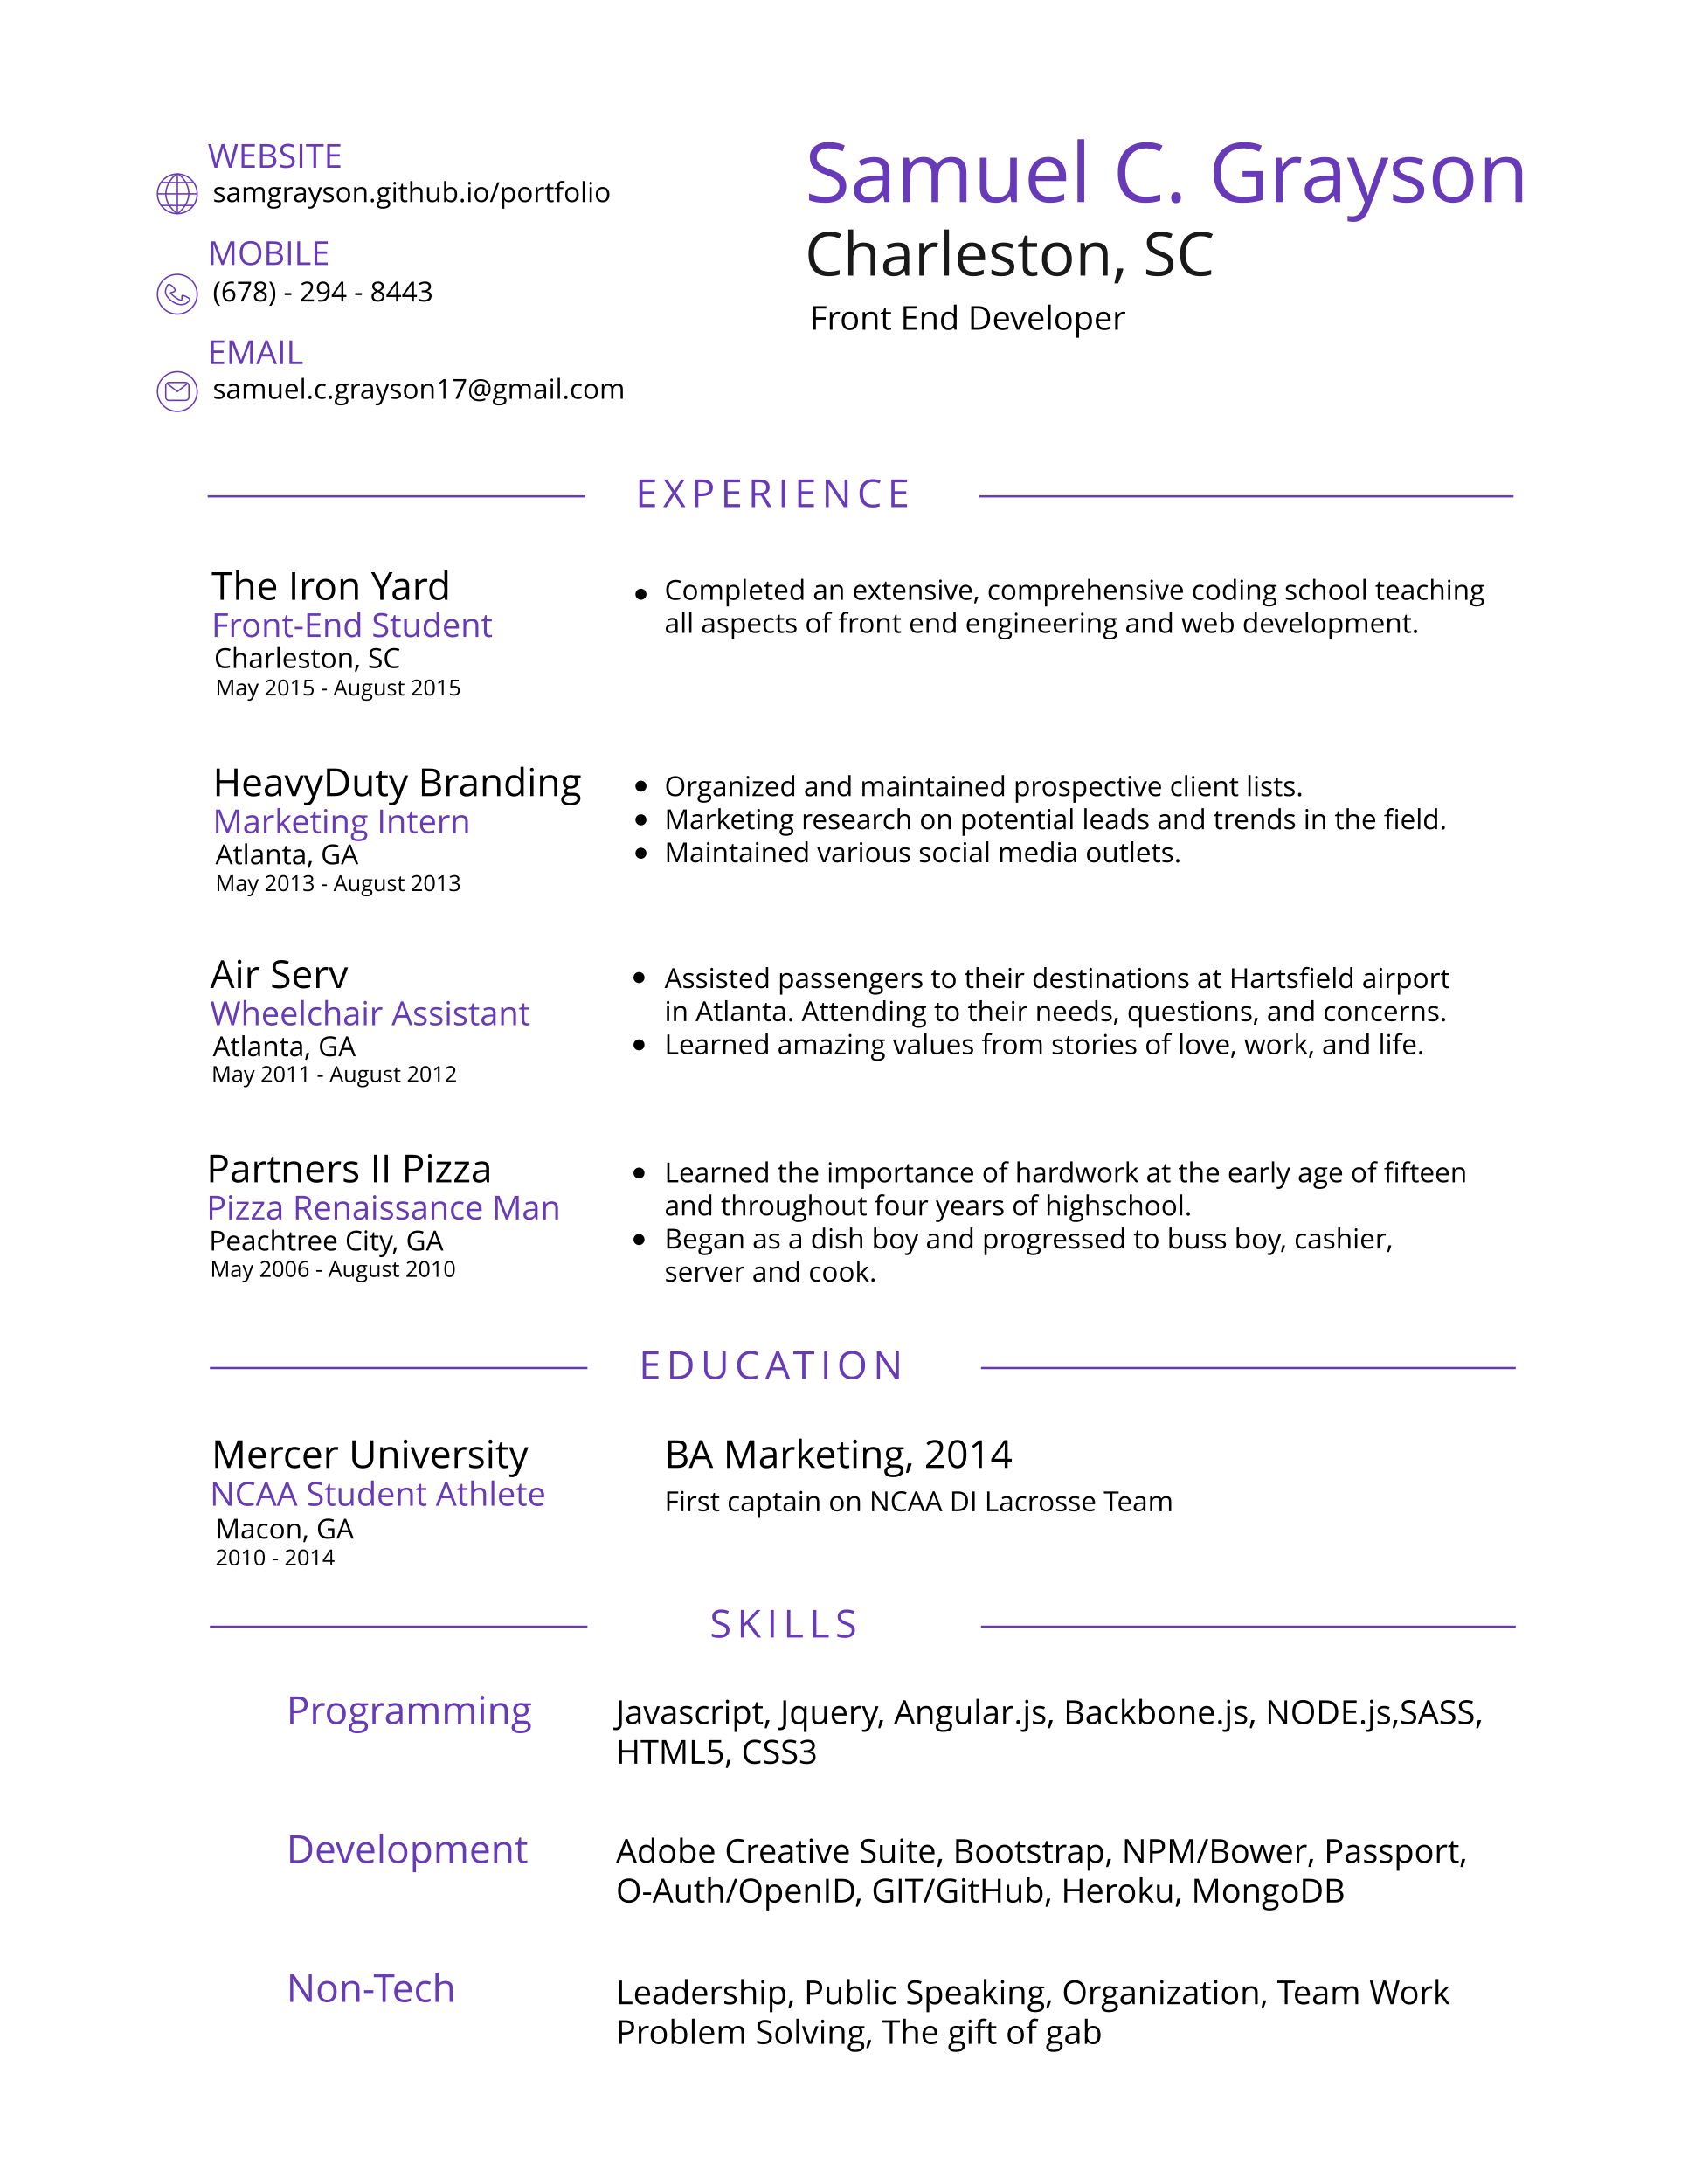
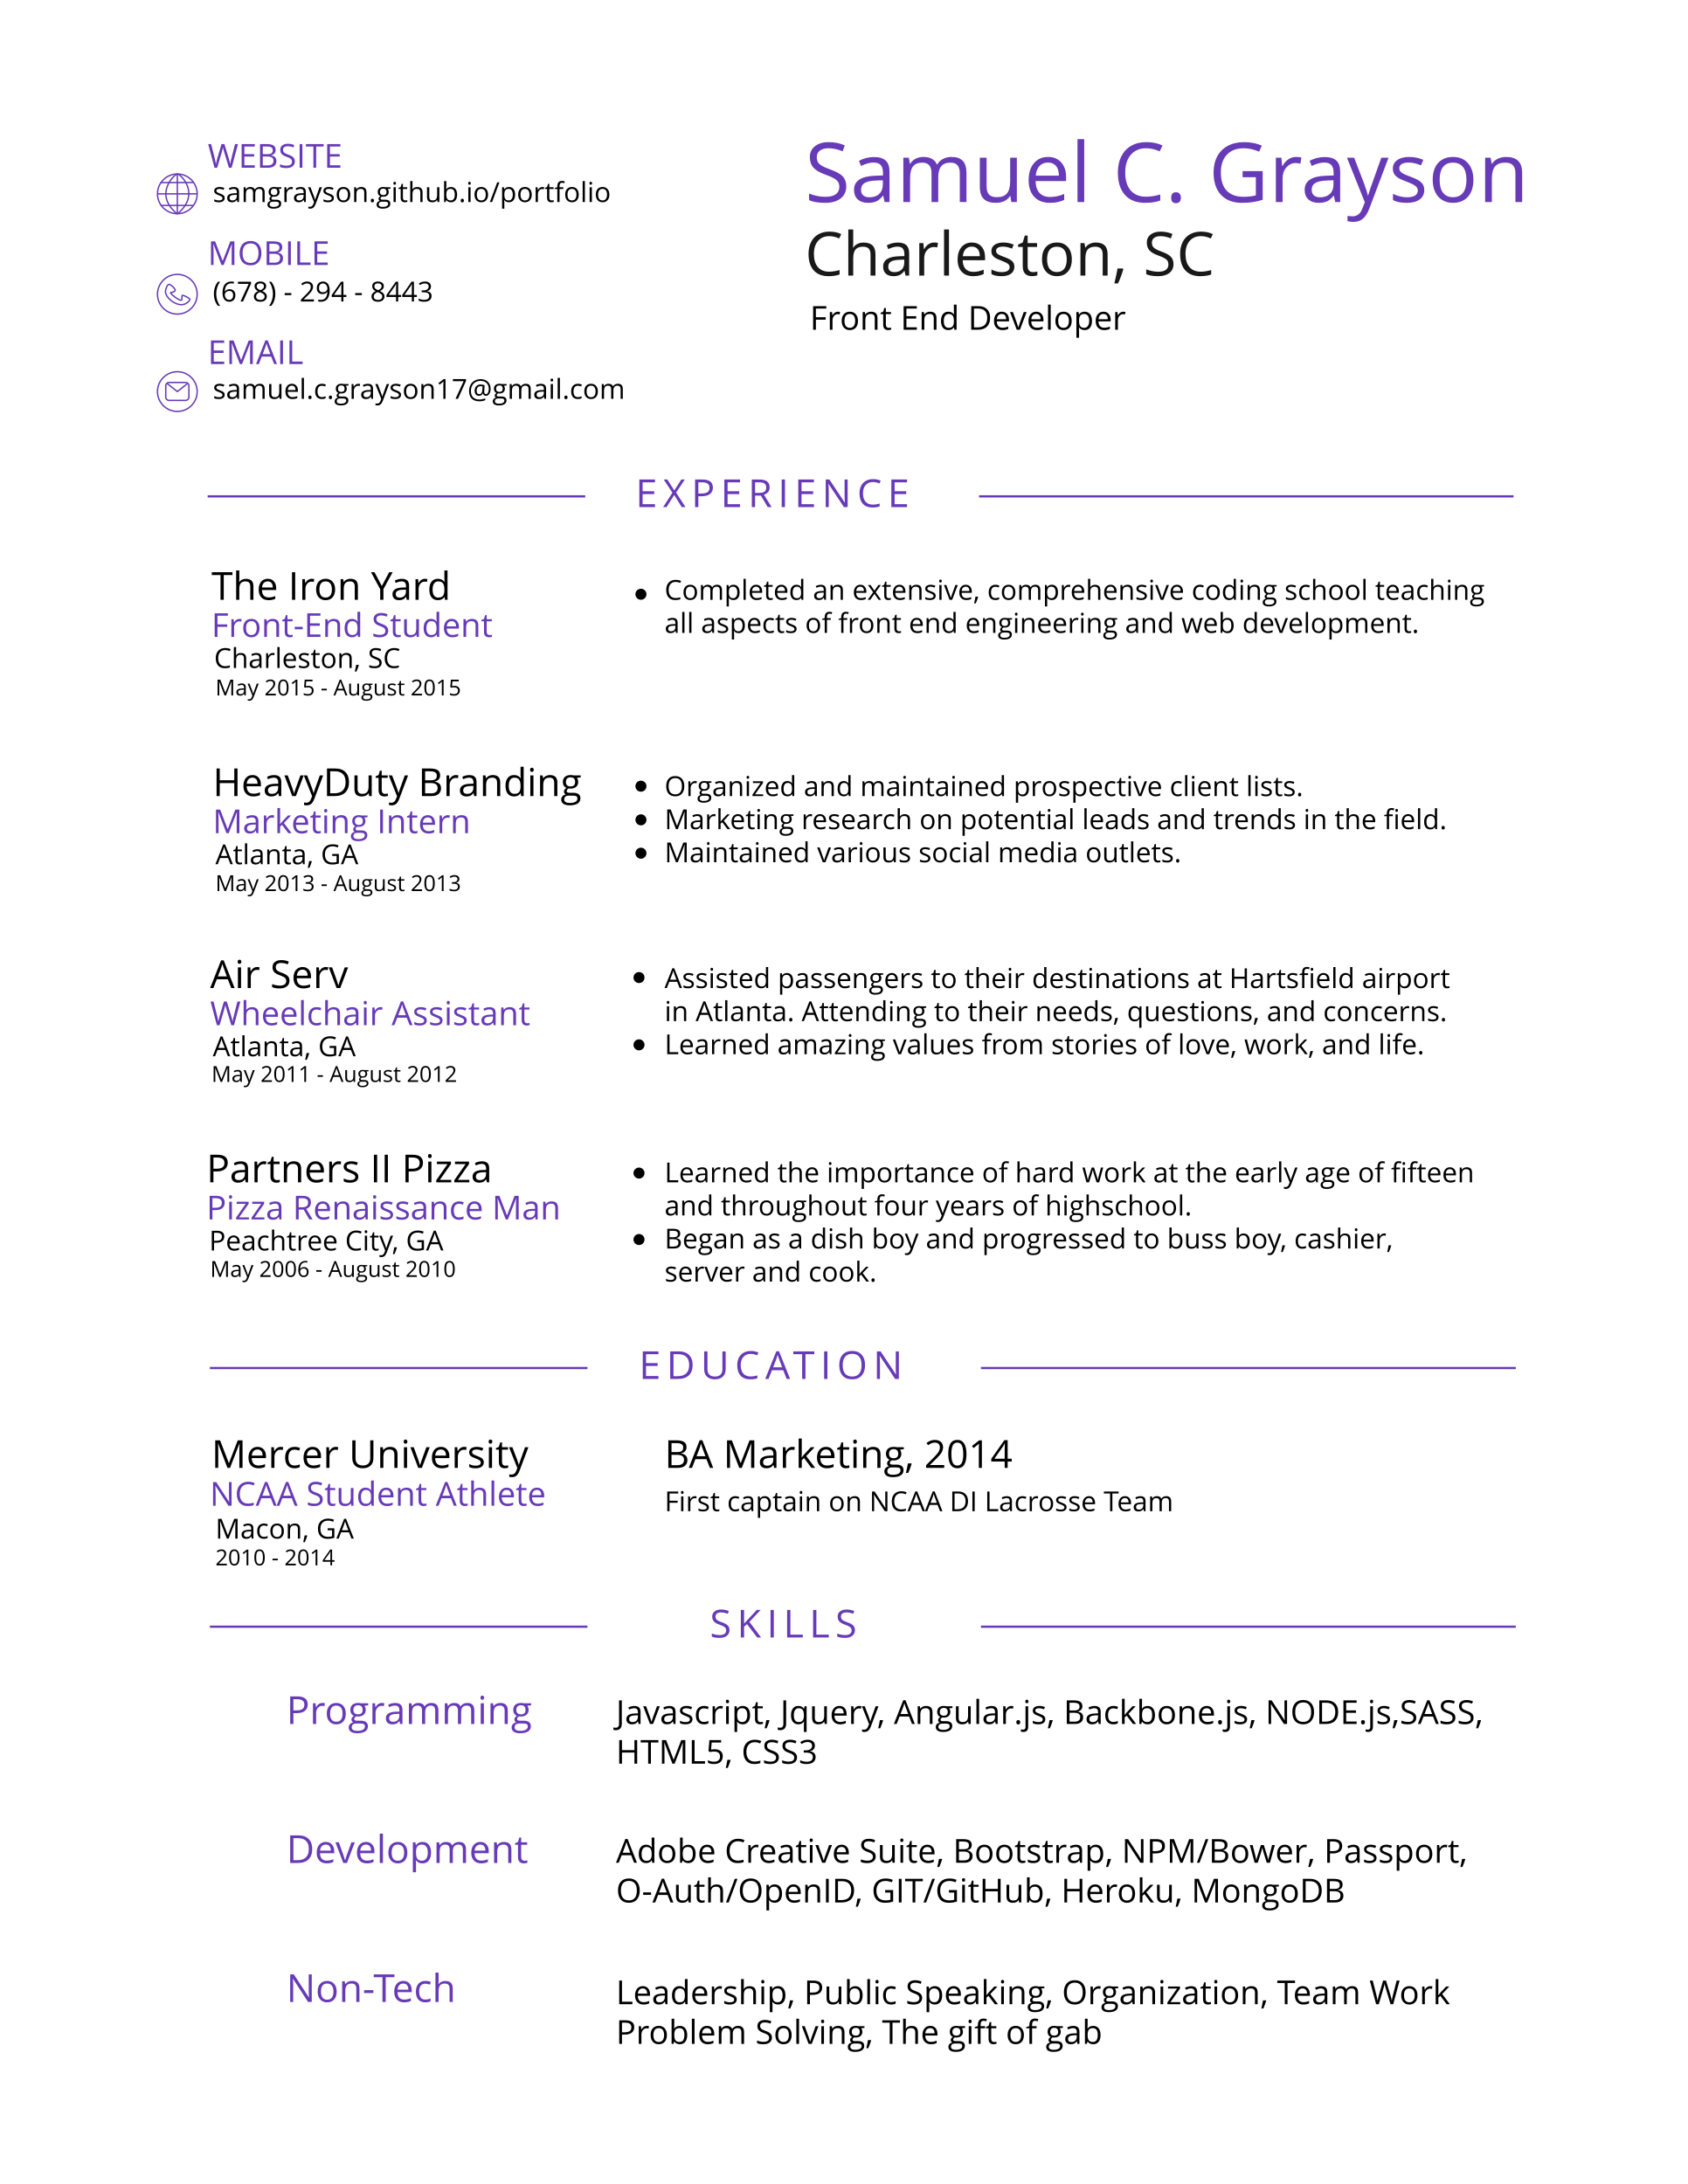
<svg xmlns="http://www.w3.org/2000/svg" xmlns:xlink="http://www.w3.org/1999/xlink" version="1.1" id="Layer_1" x="0px" y="0px" viewBox="0 0 612 792" style="enable-background:new 0 0 612 792;" xml:space="preserve">
  <style type="text/css">
	.st0{fill:#673AB7;}
	.st1{font-family:'OpenSans';}
	.st2{font-size:30px;}
	.st3{fill:#191919;}
	.st4{font-size:22px;}
	.st5{font-size:12px;}
	.st6{font-size:10px;}
	.st7{font-size:14px;}
	.st8{letter-spacing:2;}
	.st9{fill:none;stroke:#673AB7;stroke-width:0.8;stroke-miterlimit:10;}
	.st10{fill:none;stroke:#673AB7;stroke-width:0.5;stroke-miterlimit:10;}
	.st11{fill:none;stroke:#673AB7;stroke-width:0.5;stroke-linejoin:round;stroke-miterlimit:10;}
	.st12{font-size:8px;}
	#weblink:hover {
		text-decoration: underline;
	}
</style>
  <text transform="matrix(1 0 0 1 291.821 73.2598)" class="st0 st1 st2">Samuel C. Grayson</text>
  <g>
    <text transform="matrix(1 0 0 1 291.8211 99.9319)" class="st3 st1 st4">Charleston, SC</text>
  </g>
  <g>
    <text transform="matrix(1 0 0 1 75.3326 60.8188)" class="st0 st1 st5">WEBSITE</text>
  </g>
  <a xlink:href="http://samgrayson.github.io/portfolio/" target="_blank" id="weblink">
    <text transform="matrix(1 0 0 1 77.1512 73.2597)" class="st1 st6">samgrayson.github.io/portfolio</text>
  </a>
  <text transform="matrix(1 0 0 1 75.3328 96.0925)" class="st0 st1 st5">MOBILE</text>
  <text transform="matrix(1 0 0 1 77.1511 109.3277)" class="st1 st6">(678) - 294 - 8443</text>
  <text transform="matrix(1 0 0 1 75.3325 132.0298)" class="st0 st1 st5">EMAIL</text>
  <text transform="matrix(1 0 0 1 77.1511 144.6198)" class="st1 st6">samuel.c.grayson17@gmail.com</text>
  <text transform="matrix(1.0174 0 0 1 230.4245 183.8911)" class="st0 st1 st7 st8">EXPERIENCE</text>
  <line class="st9" x1="212.2" y1="180" x2="75.3" y2="180" />
  <line class="st9" x1="355" y1="180" x2="548.8" y2="180" />
  <text transform="matrix(1 0 0 1 76.6759 217.5097)" class="st1 st7">The Iron Yard</text>
  <text transform="matrix(1 0 0 1 76.6759 230.9753)" class="st0 st1 st5">Front-End Student</text>
  <text transform="matrix(1 0 0 1 77.6269 242.2326)" class="st1 st6">Charleston, SC</text>
  <text transform="matrix(1 0 0 1 77.1514 288.6858)" class="st1 st7">HeavyDuty Branding</text>
  <text transform="matrix(1 0 0 1 77.1514 302.1514)" class="st0 st1 st5">Marketing Intern</text>
  <text transform="matrix(1 0 0 1 78.1025 313.4087)" class="st1 st6">Atlanta, GA</text>
  <text transform="matrix(1 0 0 1 76.2005 358.3009)" class="st1 st7">Air Serv</text>
  <text transform="matrix(1 0 0 1 76.2005 371.7665)" class="st0 st1 st5">Wheelchair Assistant</text>
  <text transform="matrix(1 0 0 1 77.1515 383.0237)" class="st1 st6">Atlanta, GA</text>
  <text transform="matrix(1 0 0 1 74.857 428.7463)" class="st1 st7">Partners II Pizza</text>
  <text transform="matrix(1 0 0 1 74.857 442.2119)" class="st0 st1 st5">Pizza Renaissance Man</text>
  <text transform="matrix(1 0 0 1 75.8081 453.4692)" class="st1 st6">Peachtree City, GA</text>
  <circle class="st10" cx="64.3" cy="70.3" r="7.2" />
  <circle class="st10" cx="64.3" cy="106.7" r="7.2" />
  <circle class="st10" cx="64.3" cy="142" r="7.2" />
  <path class="st10" d="M64.3,63.1c-0.9,0-8.9,7.3,0,14.5" />
  <path class="st10" d="M64.3,63.1c0.9-0.2,8.9,7.1,0,14.5" />
  <line class="st10" x1="64.3" y1="63.1" x2="64.3" y2="77.6" />
  <line class="st11" x1="58.2" y1="74.5" x2="70.2" y2="74.5" />
  <line class="st10" x1="57.1" y1="70.3" x2="71.5" y2="70.3" />
  <line class="st10" x1="58.2" y1="66.2" x2="70.1" y2="66.2" />
  <path class="st11" d="M61.6,103.2c-0.9-0.5-1.5,1.6-1.6,2.3c-0.1,1.6,1.2,2.7,1.7,3.2c1.1,1,3.3,2.3,5.2,1.6  c0.9-0.3,2.5-1.6,1.7-2.1c-0.8-0.5-1.7-1-2.4-1.1c-0.4-0.1-0.1,1.1-0.3,1.6c-0.1,0.6-2-0.5-3-1.4c-0.2-0.1-1.3-1.2-1-1.2  c0.6-0.1,0.7-0.1,1.1-0.3c0.4-0.2,0.7-0.6,0.5-0.8C63,104.2,62.4,103.6,61.6,103.2z" />
  <path class="st11" d="M67.3,145.2h-6c-0.7,0-1.2-0.5-1.2-1.2v-4.1c0-0.4,0.2-0.7,0.4-0.9c0.2-0.2,0.5-0.3,0.8-0.3h6  c0.7,0,1.2,0.5,1.2,1.2v4.1C68.5,144.7,67.9,145.2,67.3,145.2z" />
  <polyline class="st11" points="60.5,139 64.3,142 68.1,139 " />
  <text transform="matrix(1 0 0 1 240.955 217.5098)">
    <tspan x="0" y="0" class="st1 st6">Completed an extensive, comprehensive coding school teaching</tspan>
    <tspan x="0" y="12" class="st1 st6">all aspects of front end engineering and web development. </tspan>
  </text>
  <text transform="matrix(1 0 0 1 240.9552 288.6858)">
    <tspan x="0" y="0" class="st1 st6">Organized and maintained prospective client lists.</tspan>
    <tspan x="0" y="12" class="st1 st6">Marketing research on potential leads and trends in the field. </tspan>
    <tspan x="0" y="24" class="st1 st6">Maintained various social media outlets.</tspan>
  </text>
  <text transform="matrix(1 0 0 1 240.9553 358.3008)">
    <tspan x="0" y="0" class="st1 st6">Assisted passengers to their destinations at Hartsfield airport </tspan>
    <tspan x="0" y="12" class="st1 st6">in Atlanta. Attending to their needs, questions, and concerns.</tspan>
    <tspan x="0" y="24" class="st1 st6">Learned amazing values from stories of love, work, and life.</tspan>
  </text>
  <text transform="matrix(1 0 0 1 240.9549 428.7468)">
-     <tspan x="0" y="0" class="st1 st6">Learned the importance of hardwork at the early age of fifteen </tspan>
+     <tspan x="0" y="0" class="st1 st6">Learned the importance of hard work at the early age of fifteen </tspan>
    <tspan x="0" y="12" class="st1 st6">and throughout four years of highschool.</tspan>
    <tspan x="0" y="24" class="st1 st6">Began as a dish boy and progressed to buss boy, cashier, </tspan>
    <tspan x="0" y="36" class="st1 st6">server and cook.</tspan>
  </text>
  <circle cx="232.4" cy="215.5" r="2" />
  <circle cx="232.4" cy="285.1" r="2" />
  <circle cx="232.4" cy="297.3" r="2" />
  <circle cx="232.4" cy="309.4" r="2" />
  <circle cx="231.7" cy="354.5" r="2" />
  <circle cx="231.7" cy="378.9" r="2" />
  <circle cx="231.7" cy="425.4" r="2" />
  <circle cx="231.7" cy="449.5" r="2" />
  <text transform="matrix(1 0 0 1 78.1023 252.1982)" class="st1 st12">May 2015 - August 2015</text>
  <text transform="matrix(1 0 0 1 78.1024 323.1395)" class="st1 st12">May 2013 - August 2013</text>
  <text transform="matrix(1 0 0 1 76.6757 392.3454)" class="st1 st12">May 2011 - August 2012</text>
  <text transform="matrix(1 0 0 1 76.2004 463.0509)" class="st1 st12">May 2006 - August 2010</text>
  <text transform="matrix(1.0174 0 0 1 231.6667 500.0586)" class="st0 st1 st7 st8">EDUCATION</text>
  <line class="st9" x1="213" y1="496.1" x2="76.1" y2="496.1" />
  <line class="st9" x1="355.7" y1="496.1" x2="549.6" y2="496.1" />
  <text transform="matrix(1 0 0 1 76.6759 532.3117)" class="st1 st7">Mercer University</text>
  <text transform="matrix(1 0 0 1 76.0917 546.027)" class="st0 st1 st5">NCAA Student Athlete</text>
  <text transform="matrix(1 0 0 1 240.9554 532.3113)" class="st1 st7">BA Marketing, 2014</text>
  <text transform="matrix(1 0 0 1 78.1023 557.9384)" class="st1 st6">Macon, GA</text>
  <text transform="matrix(1 0 0 1 240.9552 548.0146)" class="st1 st6">First captain on NCAA DI Lacrosse Team</text>
  <text transform="matrix(1.0174 0 0 1 257.3699 593.8123)" class="st0 st1 st7 st8">SKILLS</text>
  <line class="st9" x1="213" y1="589.9" x2="76.1" y2="589.9" />
  <line class="st9" x1="355.7" y1="589.9" x2="549.6" y2="589.9" />
  <text transform="matrix(1 0 0 1 78.1026 567.6668)" class="st1 st12">2010 - 2014</text>
  <text transform="matrix(1 0 0 1 103.8512 625.1801)">
    <tspan x="0" y="0" class="st0 st1 st7">Programming</tspan>
    <tspan x="0" y="50.4" class="st0 st1 st7">Development</tspan>
    <tspan x="0" y="100.8" class="st0 st1 st7">Non-Tech</tspan>
  </text>
  <text transform="matrix(1 0 0 1 223.3533 625.1801)">
    <tspan x="0" y="0" class="st1 st5">Javascript, Jquery, Angular.js, Backbone.js, NODE.js,SASS,</tspan>
    <tspan x="0" y="14.4" class="st1 st5">HTML5, CSS3</tspan>
  </text>
  <text transform="matrix(1 0 0 1 223.3533 675.5013)">
    <tspan x="0" y="0" class="st1 st5">Adobe Creative Suite, Bootstrap, NPM/Bower, Passport,</tspan>
    <tspan x="0" y="14.4" class="st1 st5">O-Auth/OpenID, GIT/GitHub, Heroku, MongoDB</tspan>
  </text>
  <text transform="matrix(1 0 0 1 223.3535 726.7955)">
    <tspan x="0" y="0" class="st1 st5">Leadership, Public Speaking, Organization, Team Work</tspan>
    <tspan x="0" y="14.4" class="st1 st5">Problem Solving, The gift of gab</tspan>
  </text>
  <text transform="matrix(1 0 0 1 293.6638 119.5809)" class="st1 st5">Front End Developer</text>
</svg>
